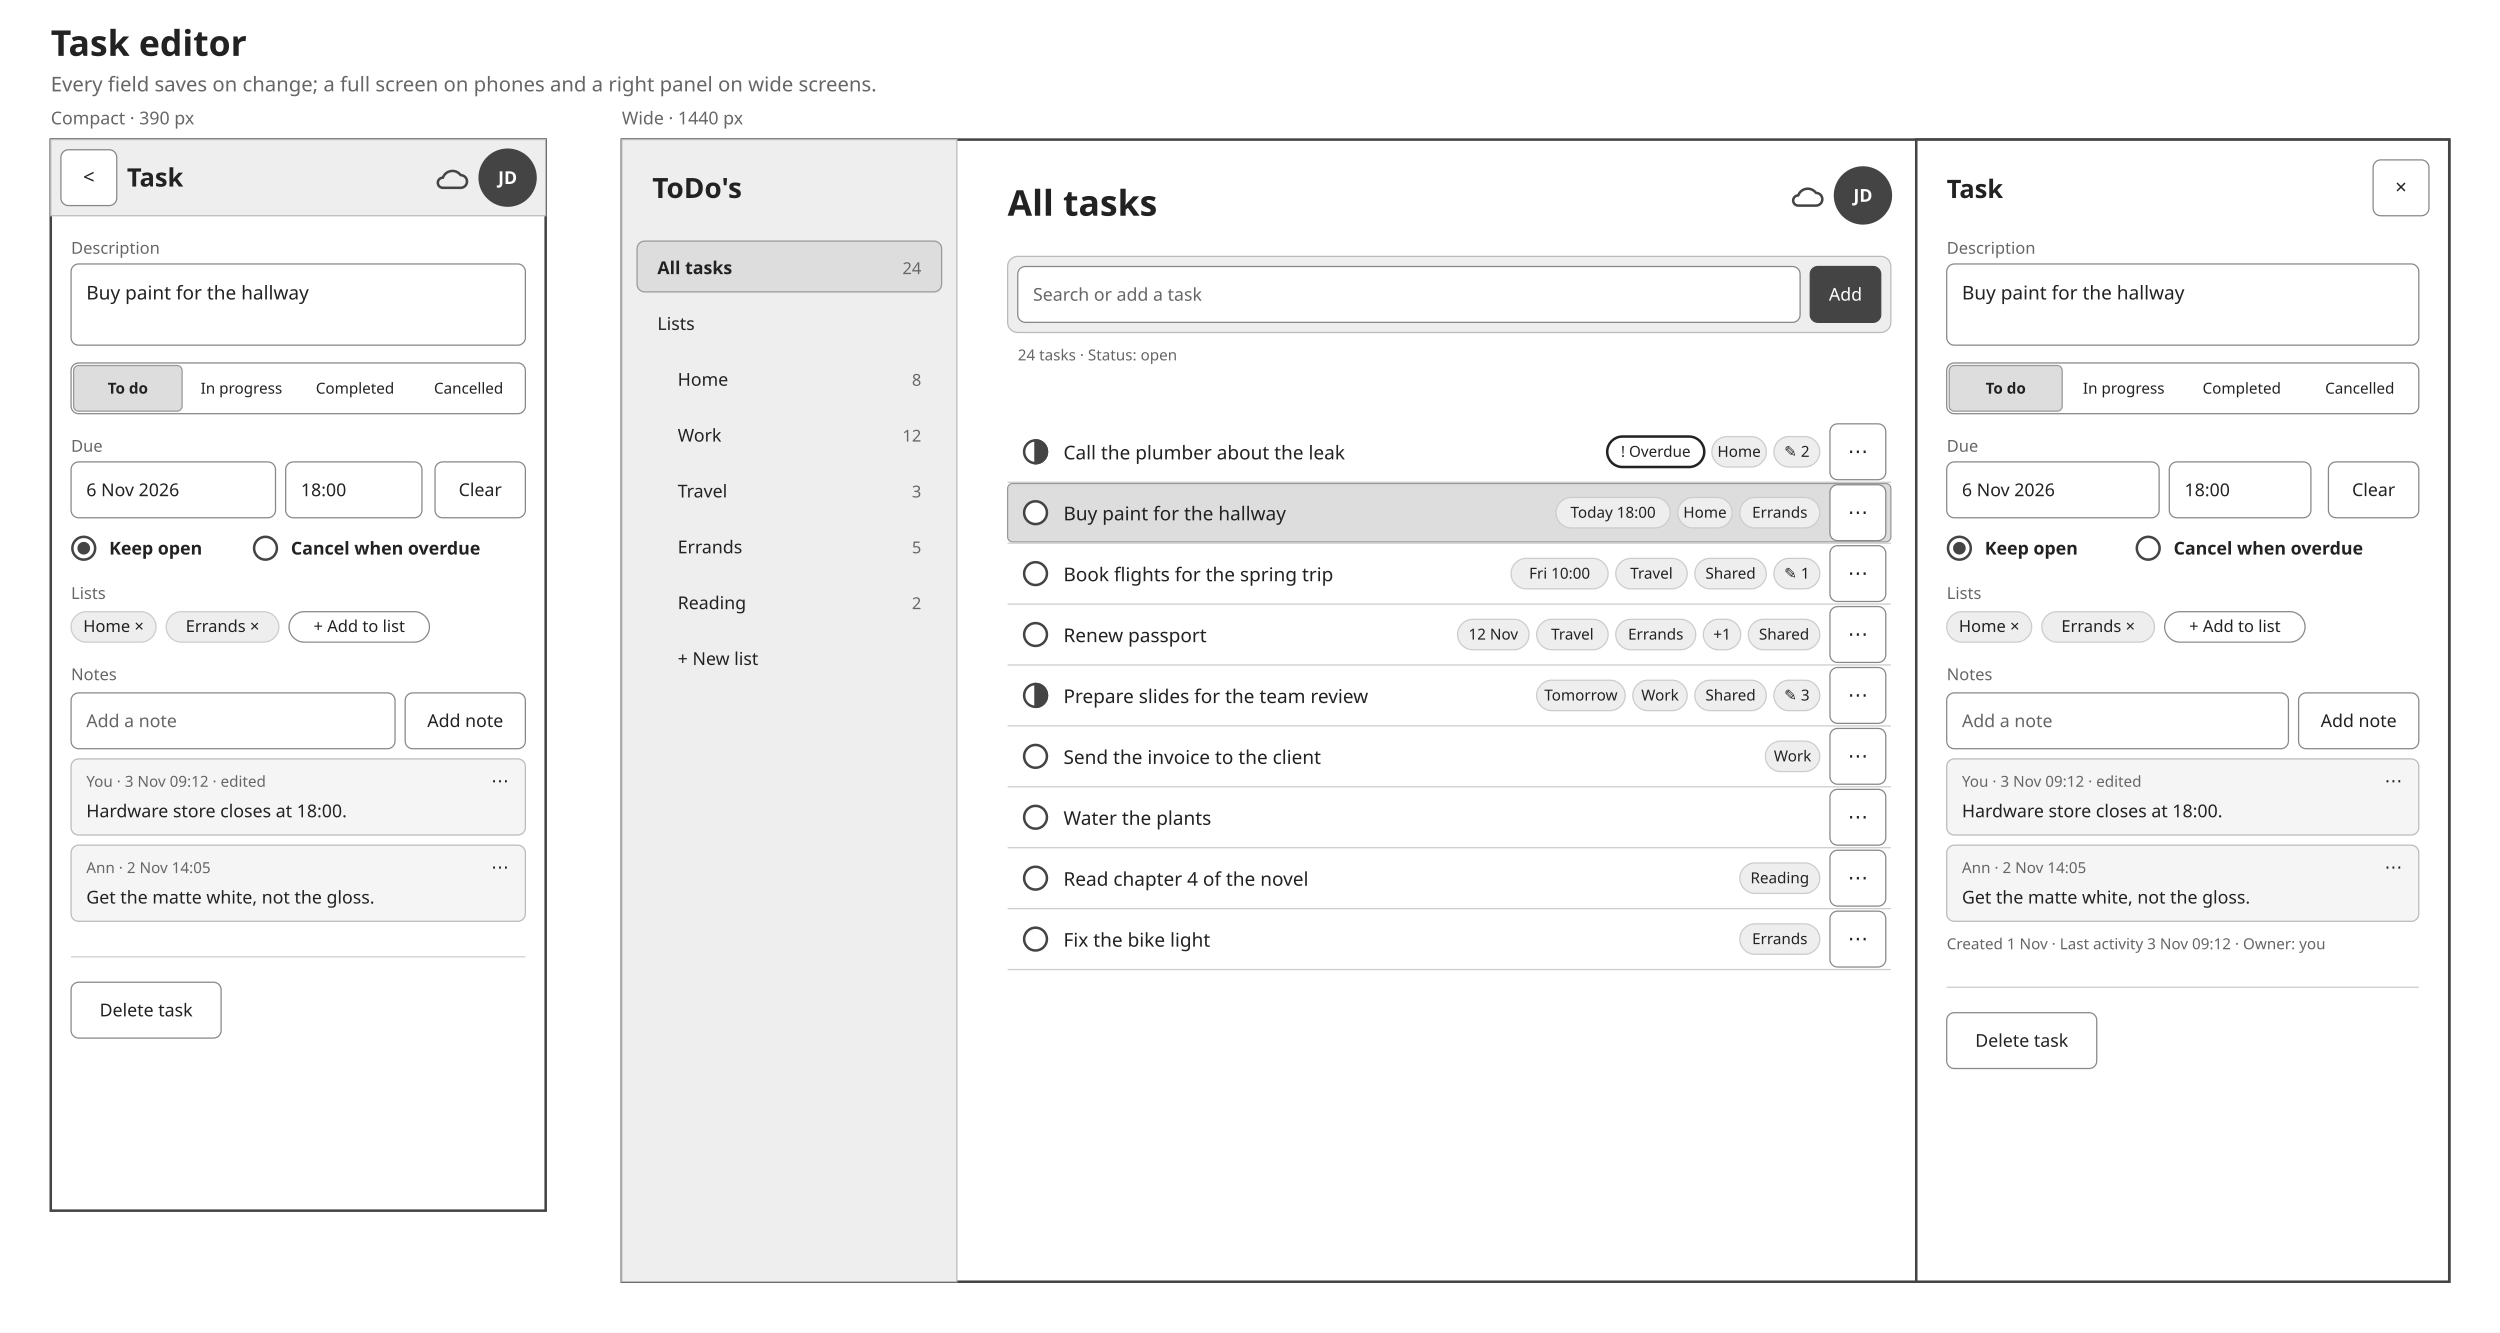
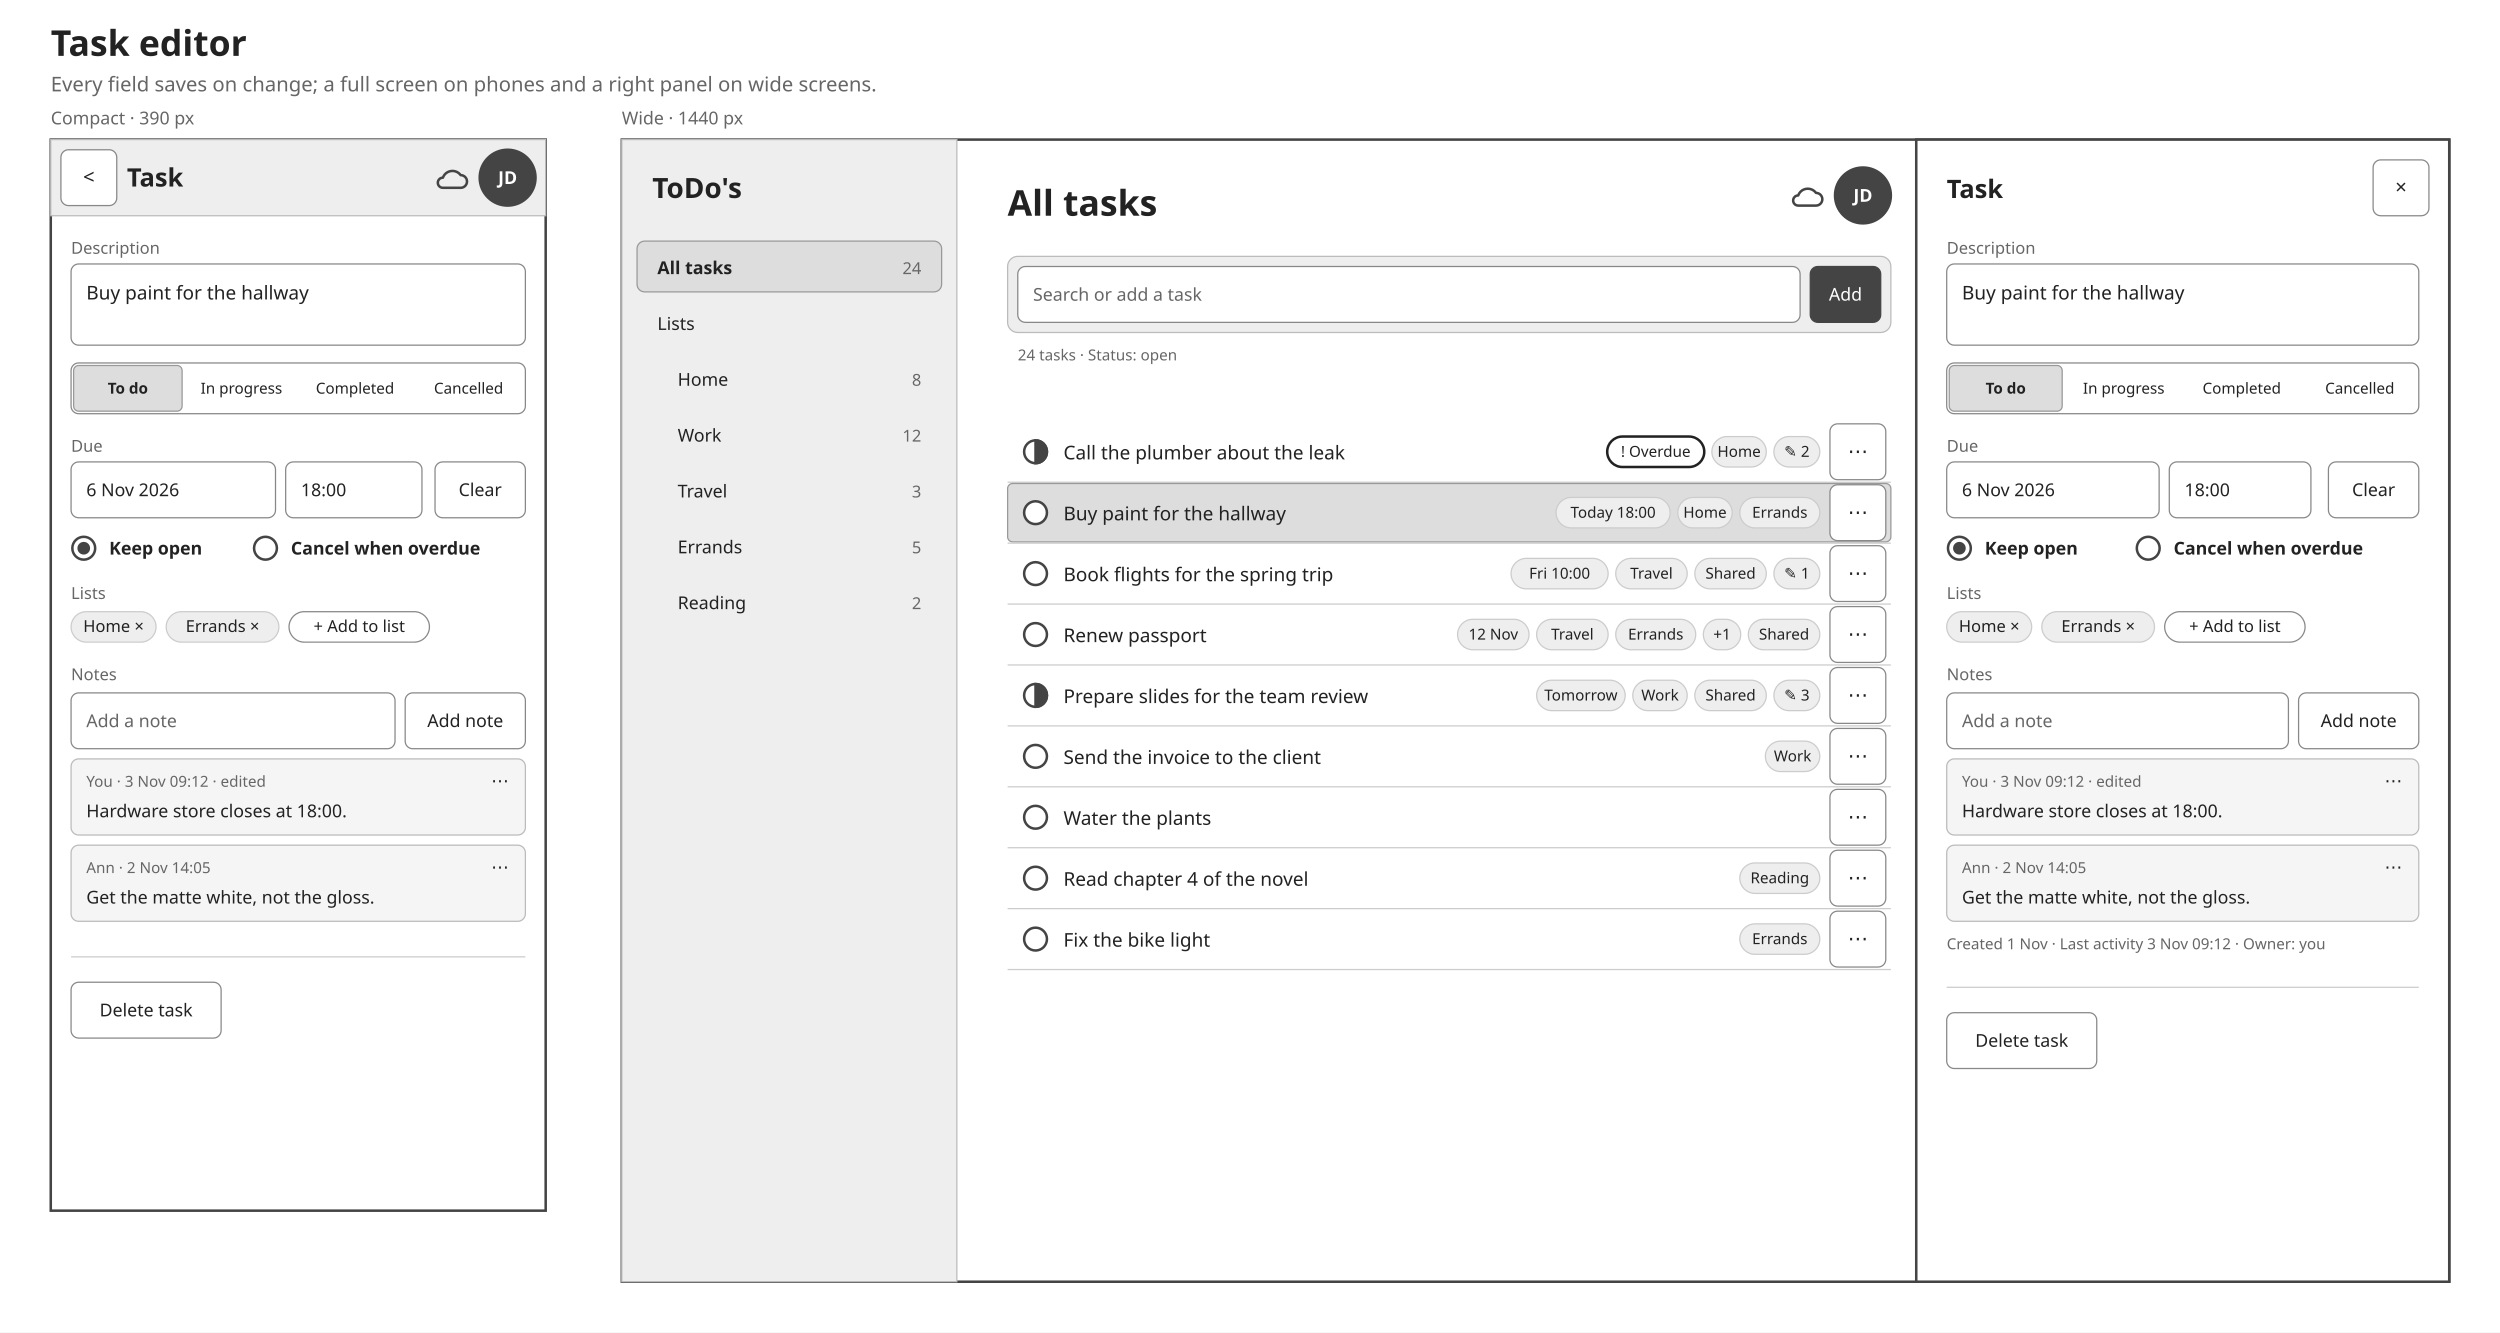
<svg xmlns="http://www.w3.org/2000/svg" width="1970" height="1050" viewBox="0 0 1970 1050">
  <style>
text { font-family: sans-serif; fill: #222222; }
.muted { fill: #666666; }
.on-primary { fill: #ffffff; }
.bold { font-weight: bold; }
rect.frame { fill: #ffffff; stroke: #444444; stroke-width: 2; }
.bar { fill: #eeeeee; stroke: #bbbbbb; }
.box { fill: #f5f5f5; stroke: #bbbbbb; }
.control { fill: #ffffff; stroke: #888888; }
.disabled { fill: #f5f5f5; stroke: #cccccc; }
.primary { fill: #444444; stroke: #444444; }
.selected { fill: #dddddd; stroke: #999999; }
.chip { fill: #eeeeee; stroke: #cccccc; }
.signal { fill: #ffffff; stroke: #222222; stroke-width: 2; }
.scrim { fill: #888888; fill-opacity: 0.5; }
.rule { stroke: #cccccc; }
.drop { stroke: #222222; stroke-width: 3; }
.icon { fill: #ffffff; stroke: #444444; stroke-width: 2; }
.icon-fill { fill: #444444; stroke: #444444; stroke-width: 2; }
.icon-mark { fill: none; stroke: #ffffff; stroke-width: 2; }
.icon-line { stroke: #444444; stroke-width: 2; }
.icon-line-open { fill: none; stroke: #444444; stroke-width: 2; stroke-linecap: round; stroke-linejoin: round; }
  </style>
  <rect x="0" y="0" width="1970" height="1050" fill="#ffffff" />
  <text x="40" y="44" font-size="28" class="bold">Task editor</text>
  <text x="40" y="72" font-size="16" class="muted">Every field saves on change; a full screen on phones and a right panel on wide screens.</text>
  <text x="40" y="98" font-size="14" class="muted">Compact · 390 px</text>
  <text x="490" y="98" font-size="14" class="muted">Wide · 1440 px</text>
  <g class="frame" data-width="390" data-height="844" transform="translate(40 110)">
    <rect x="0" y="0" width="390" height="844" rx="0" class="frame" />
    <rect x="0" y="0" width="390" height="60" rx="0" class="bar" />
    <rect x="8" y="8" width="44" height="44" rx="6" class="control" />
    <text x="30" y="35" font-size="16" text-anchor="middle">&lt;</text>
    <circle cx="360" cy="30" r="22" class="icon-fill" />
    <text x="360" y="35" font-size="14" class="on-primary bold" text-anchor="middle">JD</text>
    <path d="M 309 38 H 323 A 5 5 0 0 0 323 28 A 8 8 0 0 0 309 30 A 4 4 0 0 0 309 38 Z" class="icon-line-open" />
    <text x="60" y="37" font-size="20" class="bold">Task</text>
    <text x="16" y="90" font-size="13" class="muted">Description</text>
    <rect x="16" y="98" width="358" height="64" rx="6" class="control" />
    <text x="28" y="126" font-size="15">Buy paint for the hallway</text>
    <rect x="16" y="176" width="358" height="40" rx="6" class="control" />
    <rect x="18" y="178" width="85.5" height="36" rx="4" class="selected" />
    <text x="60.75" y="200.2" font-size="12" class="bold" text-anchor="middle">To do</text>
    <text x="150.25" y="200.2" font-size="12" text-anchor="middle">In progress</text>
    <text x="239.75" y="200.2" font-size="12" text-anchor="middle">Completed</text>
    <text x="329.25" y="200.2" font-size="12" text-anchor="middle">Cancelled</text>
    <text x="16" y="246" font-size="13" class="muted">Due</text>
    <rect x="16" y="254" width="161.1" height="44" rx="6" class="control" />
    <text x="28" y="281" font-size="14">6 Nov 2026</text>
    <rect x="185.1" y="254" width="107.4" height="44" rx="6" class="control" />
    <text x="197.1" y="281" font-size="14">18:00</text>
    <rect x="302.8" y="254" width="71.2" height="44" rx="6" class="control" />
    <text x="338.4" y="280.9" font-size="14" text-anchor="middle">Clear</text>
    <circle cx="26" cy="322" r="9" class="icon" />
    <circle cx="26" cy="322" r="4" class="icon-fill" />
    <text x="46" y="327" font-size="14" class="bold">Keep open</text>
    <circle cx="169.2" cy="322" r="9" class="icon" />
    <text x="189.2" y="327" font-size="14" class="bold">Cancel when overdue</text>
    <text x="16" y="362" font-size="13" class="muted">Lists</text>
    <rect x="16" y="372" width="66.96" height="24" rx="12" class="chip" />
    <text x="49.48" y="388" font-size="13" text-anchor="middle">Home  ×</text>
    <rect x="90.96" y="372" width="88.8" height="24" rx="12" class="chip" />
    <text x="135.36" y="388" font-size="13" text-anchor="middle">Errands  ×</text>
    <rect x="187.76" y="372" width="110.64" height="24" rx="12" class="control" />
    <text x="243.08" y="388" font-size="13" text-anchor="middle">+ Add to list</text>
    <text x="16" y="426" font-size="13" class="muted">Notes</text>
    <rect x="279.28" y="436" width="94.72" height="44" rx="6" class="control" />
    <text x="326.64" y="462.9" font-size="14" text-anchor="middle">Add note</text>
    <rect x="16" y="436" width="255.28" height="44" rx="6" class="control" />
    <text x="28" y="463" font-size="14" class="muted">Add a note</text>
    <rect x="16" y="488" width="358" height="60" rx="6" class="box" />
    <text x="28" y="510" font-size="12" class="muted">You · 3 Nov 09:12 · edited</text>
    <text x="28" y="534" font-size="14">Hardware store closes at 18:00.</text>
    <text x="354" y="510" font-size="14" text-anchor="middle">⋯</text>
    <rect x="16" y="556" width="358" height="60" rx="6" class="box" />
    <text x="28" y="578" font-size="12" class="muted">Ann · 2 Nov 14:05</text>
    <text x="28" y="602" font-size="14">Get the matte white, not the gloss.</text>
    <text x="354" y="578" font-size="14" text-anchor="middle">⋯</text>
    <line x1="16" y1="644" x2="374" y2="644" class="rule" />
    <rect x="16" y="664" width="118.24" height="44" rx="6" class="control" />
    <text x="75.12" y="690.9" font-size="14" text-anchor="middle">Delete task</text>
  </g>
  <g class="frame" data-width="1440" data-height="900" transform="translate(490 110)">
    <rect x="0" y="0" width="1440" height="900" rx="0" class="frame" />
    <rect x="0" y="0" width="264" height="900" rx="0" class="bar" />
    <text x="24" y="46" font-size="22" class="bold">ToDo's</text>
    <rect x="12" y="80" width="240" height="40" rx="6" class="selected" />
    <text x="28" y="106" font-size="14" class="bold">All tasks</text>
    <text x="236" y="106" font-size="13" class="muted" text-anchor="end">24</text>
    <text x="28" y="150" font-size="14">Lists</text>
    <text x="44" y="194" font-size="14">Home</text>
    <text x="236" y="194" font-size="13" class="muted" text-anchor="end">8</text>
    <text x="44" y="238" font-size="14">Work</text>
    <text x="236" y="238" font-size="13" class="muted" text-anchor="end">12</text>
    <text x="44" y="282" font-size="14">Travel</text>
    <text x="236" y="282" font-size="13" class="muted" text-anchor="end">3</text>
    <text x="44" y="326" font-size="14">Errands</text>
    <text x="236" y="326" font-size="13" class="muted" text-anchor="end">5</text>
    <text x="44" y="370" font-size="14">Reading</text>
    <text x="236" y="370" font-size="13" class="muted" text-anchor="end">2</text>
-     <text x="44" y="414" font-size="14">+ New list</text>
    <circle cx="978" cy="44" r="22" class="icon-fill" />
    <text x="978" y="49" font-size="14" class="on-primary bold" text-anchor="middle">JD</text>
    <path d="M 927 52 H 941 A 5 5 0 0 0 941 42 A 8 8 0 0 0 927 44 A 4 4 0 0 0 927 52 Z" class="icon-line-open" />
    <text x="304" y="60" font-size="28" class="bold">All tasks</text>
    <rect x="304" y="92" width="696" height="60" rx="8" class="bar" />
    <rect x="936.48" y="100" width="55.52" height="44" rx="6" class="primary" />
    <text x="964.24" y="126.9" font-size="14" class="on-primary" text-anchor="middle">Add</text>
    <rect x="312" y="100" width="616.48" height="44" rx="6" class="control" />
    <text x="324" y="127" font-size="14" class="muted">Search or add a task</text>
    <text x="312" y="174" font-size="12" class="muted">24 tasks · Status: open</text>
    <line x1="304" y1="270" x2="1000" y2="270" class="rule" />
    <circle cx="326" cy="246" r="9" class="icon" />
    <path d="M326 237.0 A9 9 0 0 1 326 255.0 Z" class="icon-fill" />
    <rect x="952" y="224" width="44" height="44" rx="6" class="control" />
    <text x="974" y="251" font-size="16" text-anchor="middle">⋯</text>
    <rect x="907.84" y="234" width="36.16" height="24" rx="12" class="chip" />
    <text x="925.92" y="250" font-size="12" text-anchor="middle">✎ 2</text>
    <rect x="858.96" y="234" width="42.88" height="24" rx="12" class="chip" />
    <text x="880.4" y="250" font-size="12" text-anchor="middle">Home</text>
    <rect x="776.48" y="234" width="76.48" height="24" rx="12" class="signal" />
    <text x="814.72" y="250" font-size="12" text-anchor="middle">! Overdue</text>
    <text x="348" y="252" font-size="15">Call the plumber about the leak</text>
    <rect x="304" y="271" width="696" height="46" rx="4" class="selected" />
    <line x1="304" y1="318" x2="1000" y2="318" class="rule" />
    <circle cx="326" cy="294" r="9" class="icon" />
    <rect x="952" y="272" width="44" height="44" rx="6" class="control" />
    <text x="974" y="299" font-size="16" text-anchor="middle">⋯</text>
    <rect x="880.96" y="282" width="63.04" height="24" rx="12" class="chip" />
    <text x="912.48" y="298" font-size="12" text-anchor="middle">Errands</text>
    <rect x="832.08" y="282" width="42.88" height="24" rx="12" class="chip" />
    <text x="853.52" y="298" font-size="12" text-anchor="middle">Home</text>
    <rect x="736.16" y="282" width="89.92" height="24" rx="12" class="chip" />
    <text x="781.12" y="298" font-size="12" text-anchor="middle">Today 18:00</text>
    <text x="348" y="300" font-size="15">Buy paint for the hallway</text>
    <line x1="304" y1="366" x2="1000" y2="366" class="rule" />
    <circle cx="326" cy="342" r="9" class="icon" />
    <rect x="952" y="320" width="44" height="44" rx="6" class="control" />
    <text x="974" y="347" font-size="16" text-anchor="middle">⋯</text>
    <rect x="907.84" y="330" width="36.16" height="24" rx="12" class="chip" />
    <text x="925.92" y="346" font-size="12" text-anchor="middle">✎ 1</text>
    <rect x="845.52" y="330" width="56.32" height="24" rx="12" class="chip" />
    <text x="873.68" y="346" font-size="12" text-anchor="middle">Shared</text>
    <rect x="783.2" y="330" width="56.32" height="24" rx="12" class="chip" />
    <text x="811.36" y="346" font-size="12" text-anchor="middle">Travel</text>
    <rect x="700.72" y="330" width="76.48" height="24" rx="12" class="chip" />
    <text x="738.96" y="346" font-size="12" text-anchor="middle">Fri 10:00</text>
    <text x="348" y="348" font-size="15">Book flights for the spring trip</text>
    <line x1="304" y1="414" x2="1000" y2="414" class="rule" />
    <circle cx="326" cy="390" r="9" class="icon" />
    <rect x="952" y="368" width="44" height="44" rx="6" class="control" />
    <text x="974" y="395" font-size="16" text-anchor="middle">⋯</text>
    <rect x="887.68" y="378" width="56.32" height="24" rx="12" class="chip" />
    <text x="915.84" y="394" font-size="12" text-anchor="middle">Shared</text>
    <rect x="852.24" y="378" width="29.44" height="24" rx="12" class="chip" />
    <text x="866.96" y="394" font-size="12" text-anchor="middle">+1</text>
    <rect x="783.2" y="378" width="63.04" height="24" rx="12" class="chip" />
    <text x="814.72" y="394" font-size="12" text-anchor="middle">Errands</text>
    <rect x="720.88" y="378" width="56.32" height="24" rx="12" class="chip" />
    <text x="749.04" y="394" font-size="12" text-anchor="middle">Travel</text>
    <rect x="658.56" y="378" width="56.32" height="24" rx="12" class="chip" />
    <text x="686.72" y="394" font-size="12" text-anchor="middle">12 Nov</text>
    <text x="348" y="396" font-size="15">Renew passport</text>
    <line x1="304" y1="462" x2="1000" y2="462" class="rule" />
    <circle cx="326" cy="438" r="9" class="icon" />
    <path d="M326 429.0 A9 9 0 0 1 326 447.0 Z" class="icon-fill" />
    <rect x="952" y="416" width="44" height="44" rx="6" class="control" />
    <text x="974" y="443" font-size="16" text-anchor="middle">⋯</text>
    <rect x="907.84" y="426" width="36.16" height="24" rx="12" class="chip" />
    <text x="925.92" y="442" font-size="12" text-anchor="middle">✎ 3</text>
    <rect x="845.52" y="426" width="56.32" height="24" rx="12" class="chip" />
    <text x="873.68" y="442" font-size="12" text-anchor="middle">Shared</text>
    <rect x="796.64" y="426" width="42.88" height="24" rx="12" class="chip" />
    <text x="818.08" y="442" font-size="12" text-anchor="middle">Work</text>
    <rect x="720.88" y="426" width="69.76" height="24" rx="12" class="chip" />
    <text x="755.76" y="442" font-size="12" text-anchor="middle">Tomorrow</text>
    <text x="348" y="444" font-size="15">Prepare slides for the team review</text>
    <line x1="304" y1="510" x2="1000" y2="510" class="rule" />
    <circle cx="326" cy="486" r="9" class="icon" />
    <rect x="952" y="464" width="44" height="44" rx="6" class="control" />
    <text x="974" y="491" font-size="16" text-anchor="middle">⋯</text>
    <rect x="901.12" y="474" width="42.88" height="24" rx="12" class="chip" />
    <text x="922.56" y="490" font-size="12" text-anchor="middle">Work</text>
    <text x="348" y="492" font-size="15">Send the invoice to the client</text>
    <line x1="304" y1="558" x2="1000" y2="558" class="rule" />
    <circle cx="326" cy="534" r="9" class="icon" />
    <rect x="952" y="512" width="44" height="44" rx="6" class="control" />
    <text x="974" y="539" font-size="16" text-anchor="middle">⋯</text>
    <text x="348" y="540" font-size="15">Water the plants</text>
    <line x1="304" y1="606" x2="1000" y2="606" class="rule" />
    <circle cx="326" cy="582" r="9" class="icon" />
    <rect x="952" y="560" width="44" height="44" rx="6" class="control" />
    <text x="974" y="587" font-size="16" text-anchor="middle">⋯</text>
    <rect x="880.96" y="570" width="63.04" height="24" rx="12" class="chip" />
    <text x="912.48" y="586" font-size="12" text-anchor="middle">Reading</text>
    <text x="348" y="588" font-size="15">Read chapter 4 of the novel</text>
    <line x1="304" y1="654" x2="1000" y2="654" class="rule" />
    <circle cx="326" cy="630" r="9" class="icon" />
    <rect x="952" y="608" width="44" height="44" rx="6" class="control" />
    <text x="974" y="635" font-size="16" text-anchor="middle">⋯</text>
    <rect x="880.96" y="618" width="63.04" height="24" rx="12" class="chip" />
    <text x="912.48" y="634" font-size="12" text-anchor="middle">Errands</text>
    <text x="348" y="636" font-size="15">Fix the bike light</text>
    <rect x="1020" y="0" width="420" height="900" rx="0" class="frame" />
    <text x="1044" y="46" font-size="20" class="bold">Task</text>
    <rect x="1380" y="16" width="44" height="44" rx="6" class="control" />
    <text x="1402" y="43" font-size="16" text-anchor="middle">×</text>
    <text x="1044" y="90" font-size="13" class="muted">Description</text>
    <rect x="1044" y="98" width="372" height="64" rx="6" class="control" />
    <text x="1056" y="126" font-size="15">Buy paint for the hallway</text>
    <rect x="1044" y="176" width="372" height="40" rx="6" class="control" />
    <rect x="1046" y="178" width="89" height="36" rx="4" class="selected" />
    <text x="1090.5" y="200.2" font-size="12" class="bold" text-anchor="middle">To do</text>
    <text x="1183.5" y="200.2" font-size="12" text-anchor="middle">In progress</text>
    <text x="1276.5" y="200.2" font-size="12" text-anchor="middle">Completed</text>
    <text x="1369.5" y="200.2" font-size="12" text-anchor="middle">Cancelled</text>
    <text x="1044" y="246" font-size="13" class="muted">Due</text>
    <rect x="1044" y="254" width="167.4" height="44" rx="6" class="control" />
    <text x="1056" y="281" font-size="14">6 Nov 2026</text>
    <rect x="1219.4" y="254" width="111.6" height="44" rx="6" class="control" />
    <text x="1231.4" y="281" font-size="14">18:00</text>
    <rect x="1344.8" y="254" width="71.2" height="44" rx="6" class="control" />
    <text x="1380.4" y="280.9" font-size="14" text-anchor="middle">Clear</text>
    <circle cx="1054" cy="322" r="9" class="icon" />
    <circle cx="1054" cy="322" r="4" class="icon-fill" />
    <text x="1074" y="327" font-size="14" class="bold">Keep open</text>
    <circle cx="1202.8" cy="322" r="9" class="icon" />
    <text x="1222.8" y="327" font-size="14" class="bold">Cancel when overdue</text>
    <text x="1044" y="362" font-size="13" class="muted">Lists</text>
    <rect x="1044" y="372" width="66.96" height="24" rx="12" class="chip" />
    <text x="1077.48" y="388" font-size="13" text-anchor="middle">Home  ×</text>
    <rect x="1118.96" y="372" width="88.8" height="24" rx="12" class="chip" />
    <text x="1163.36" y="388" font-size="13" text-anchor="middle">Errands  ×</text>
    <rect x="1215.76" y="372" width="110.64" height="24" rx="12" class="control" />
    <text x="1271.08" y="388" font-size="13" text-anchor="middle">+ Add to list</text>
    <text x="1044" y="426" font-size="13" class="muted">Notes</text>
    <rect x="1321.28" y="436" width="94.72" height="44" rx="6" class="control" />
    <text x="1368.64" y="462.9" font-size="14" text-anchor="middle">Add note</text>
    <rect x="1044" y="436" width="269.28" height="44" rx="6" class="control" />
    <text x="1056" y="463" font-size="14" class="muted">Add a note</text>
    <rect x="1044" y="488" width="372" height="60" rx="6" class="box" />
    <text x="1056" y="510" font-size="12" class="muted">You · 3 Nov 09:12 · edited</text>
    <text x="1056" y="534" font-size="14">Hardware store closes at 18:00.</text>
    <text x="1396" y="510" font-size="14" text-anchor="middle">⋯</text>
    <rect x="1044" y="556" width="372" height="60" rx="6" class="box" />
    <text x="1056" y="578" font-size="12" class="muted">Ann · 2 Nov 14:05</text>
    <text x="1056" y="602" font-size="14">Get the matte white, not the gloss.</text>
    <text x="1396" y="578" font-size="14" text-anchor="middle">⋯</text>
    <text x="1044" y="638" font-size="12" class="muted">Created 1 Nov · Last activity 3 Nov 09:12 · Owner: you</text>
    <line x1="1044" y1="668" x2="1416" y2="668" class="rule" />
    <rect x="1044" y="688" width="118.24" height="44" rx="6" class="control" />
    <text x="1103.12" y="714.9" font-size="14" text-anchor="middle">Delete task</text>
  </g>
</svg>
